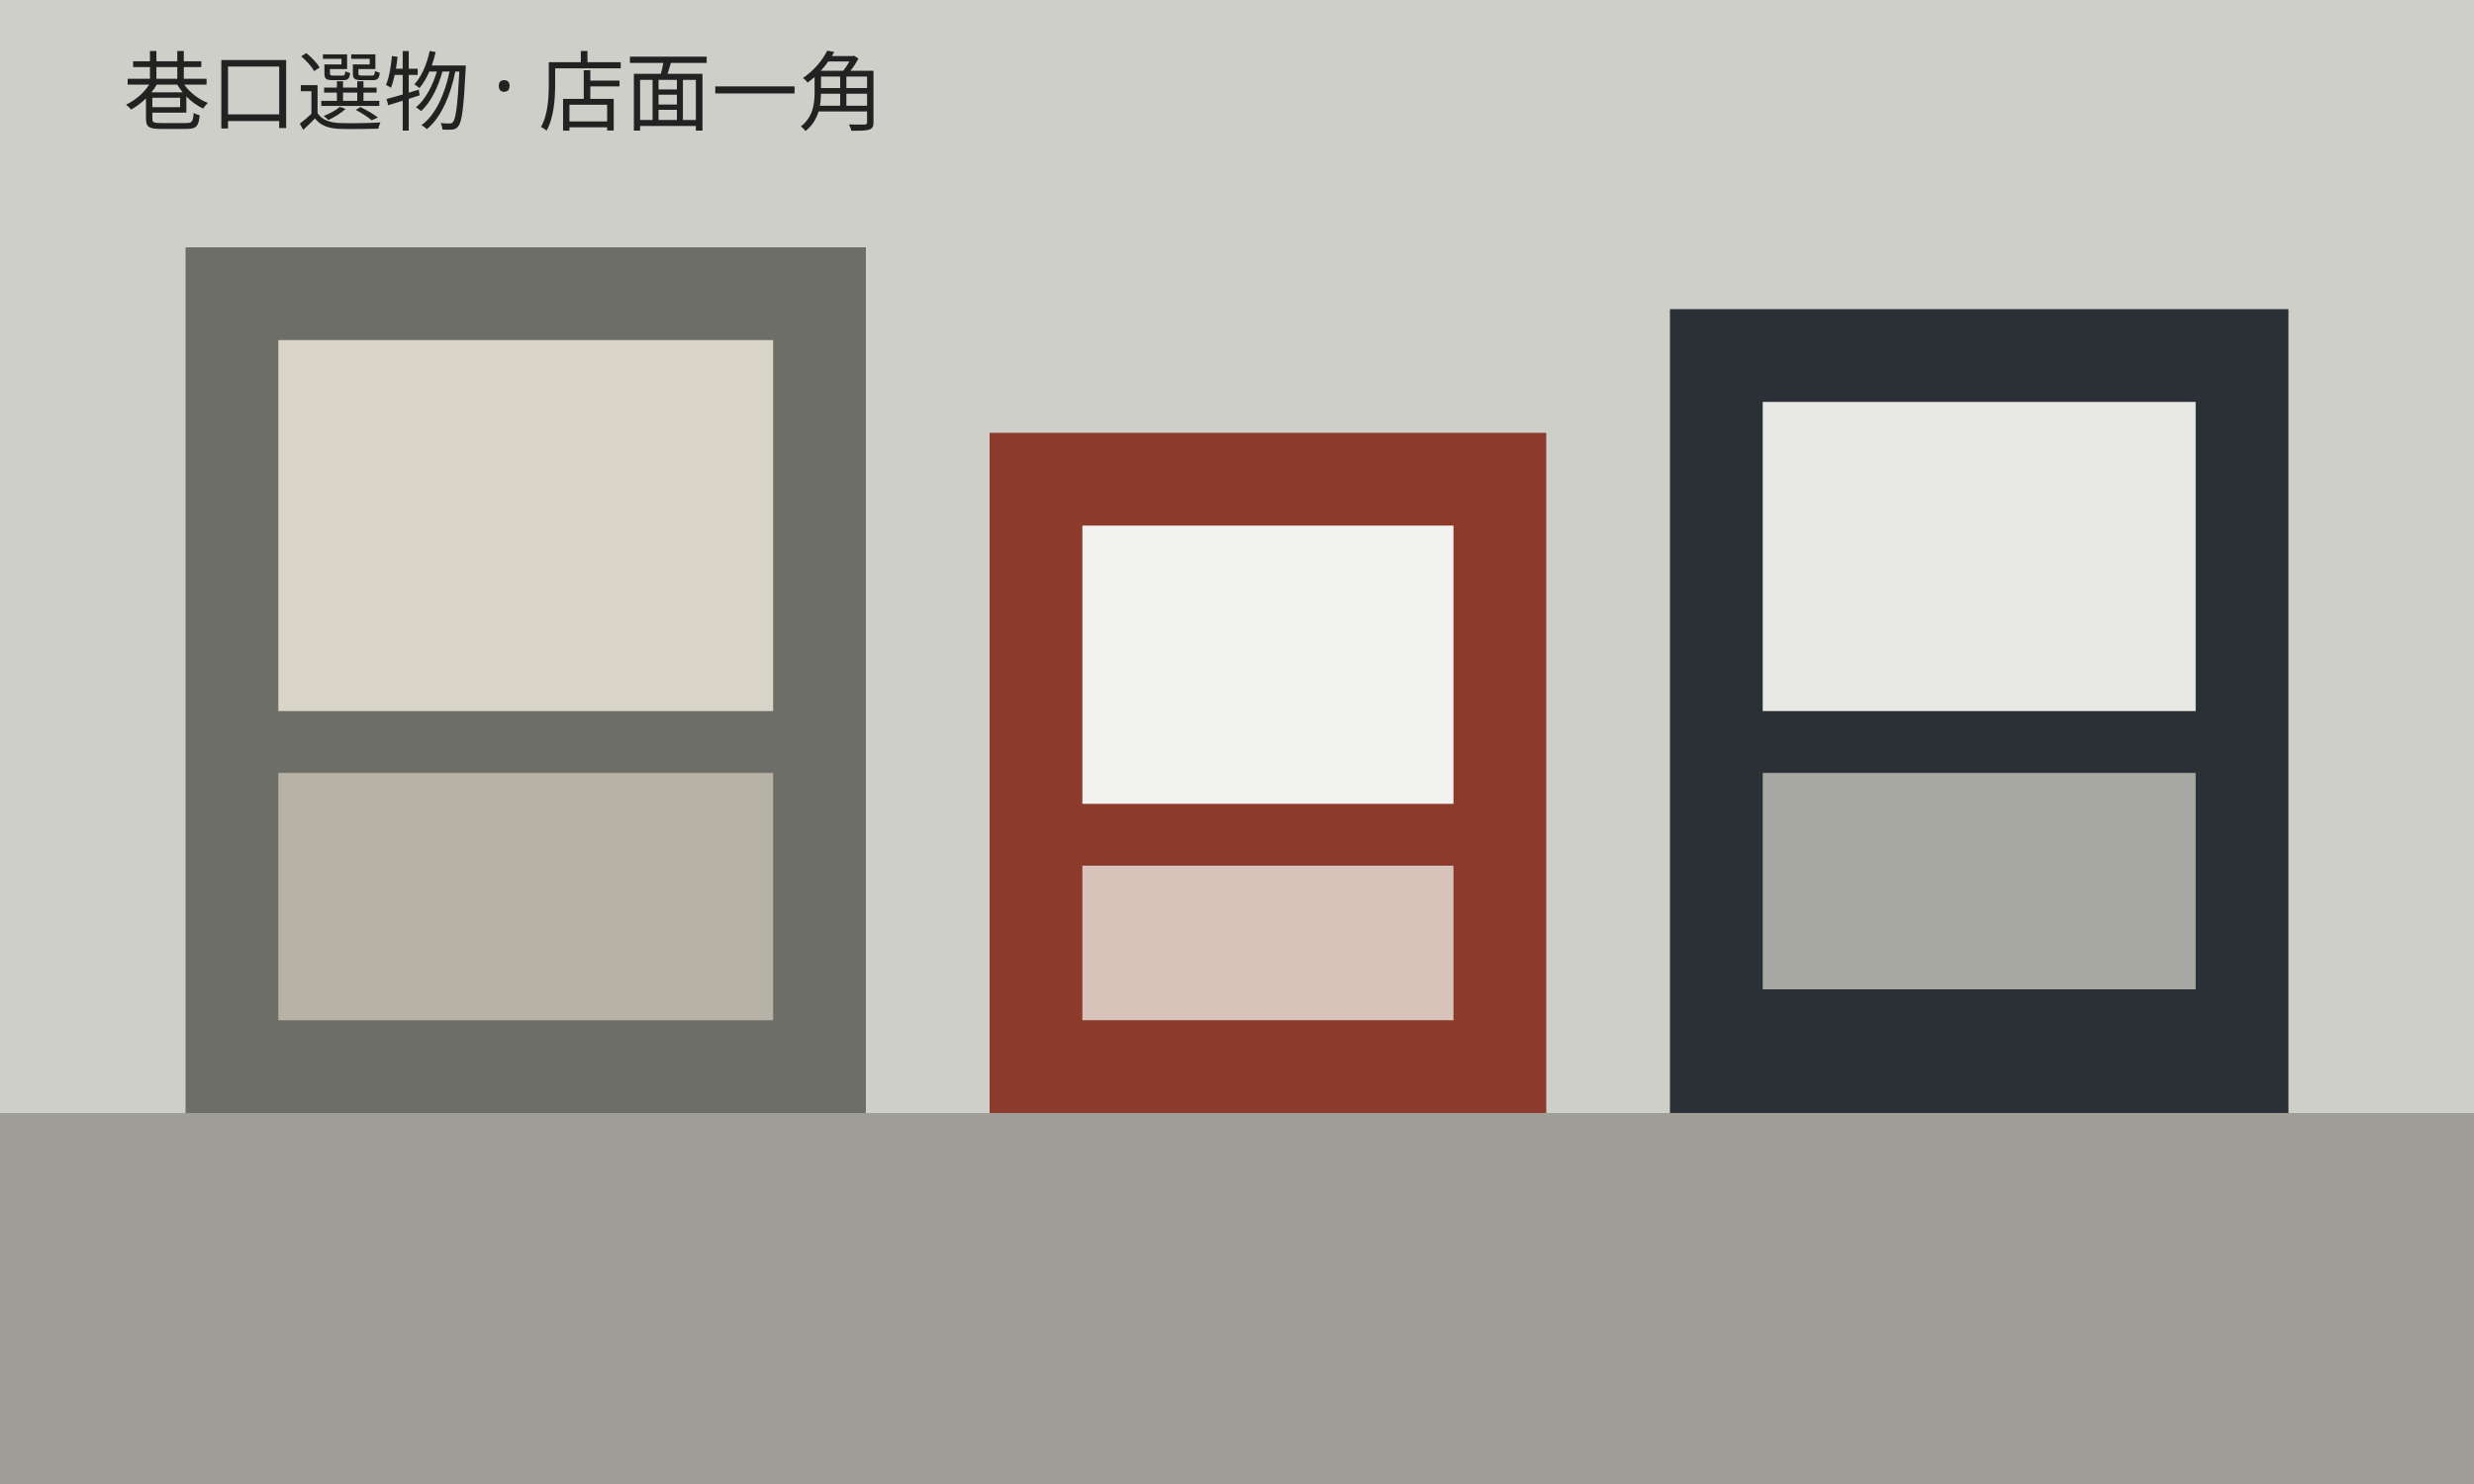
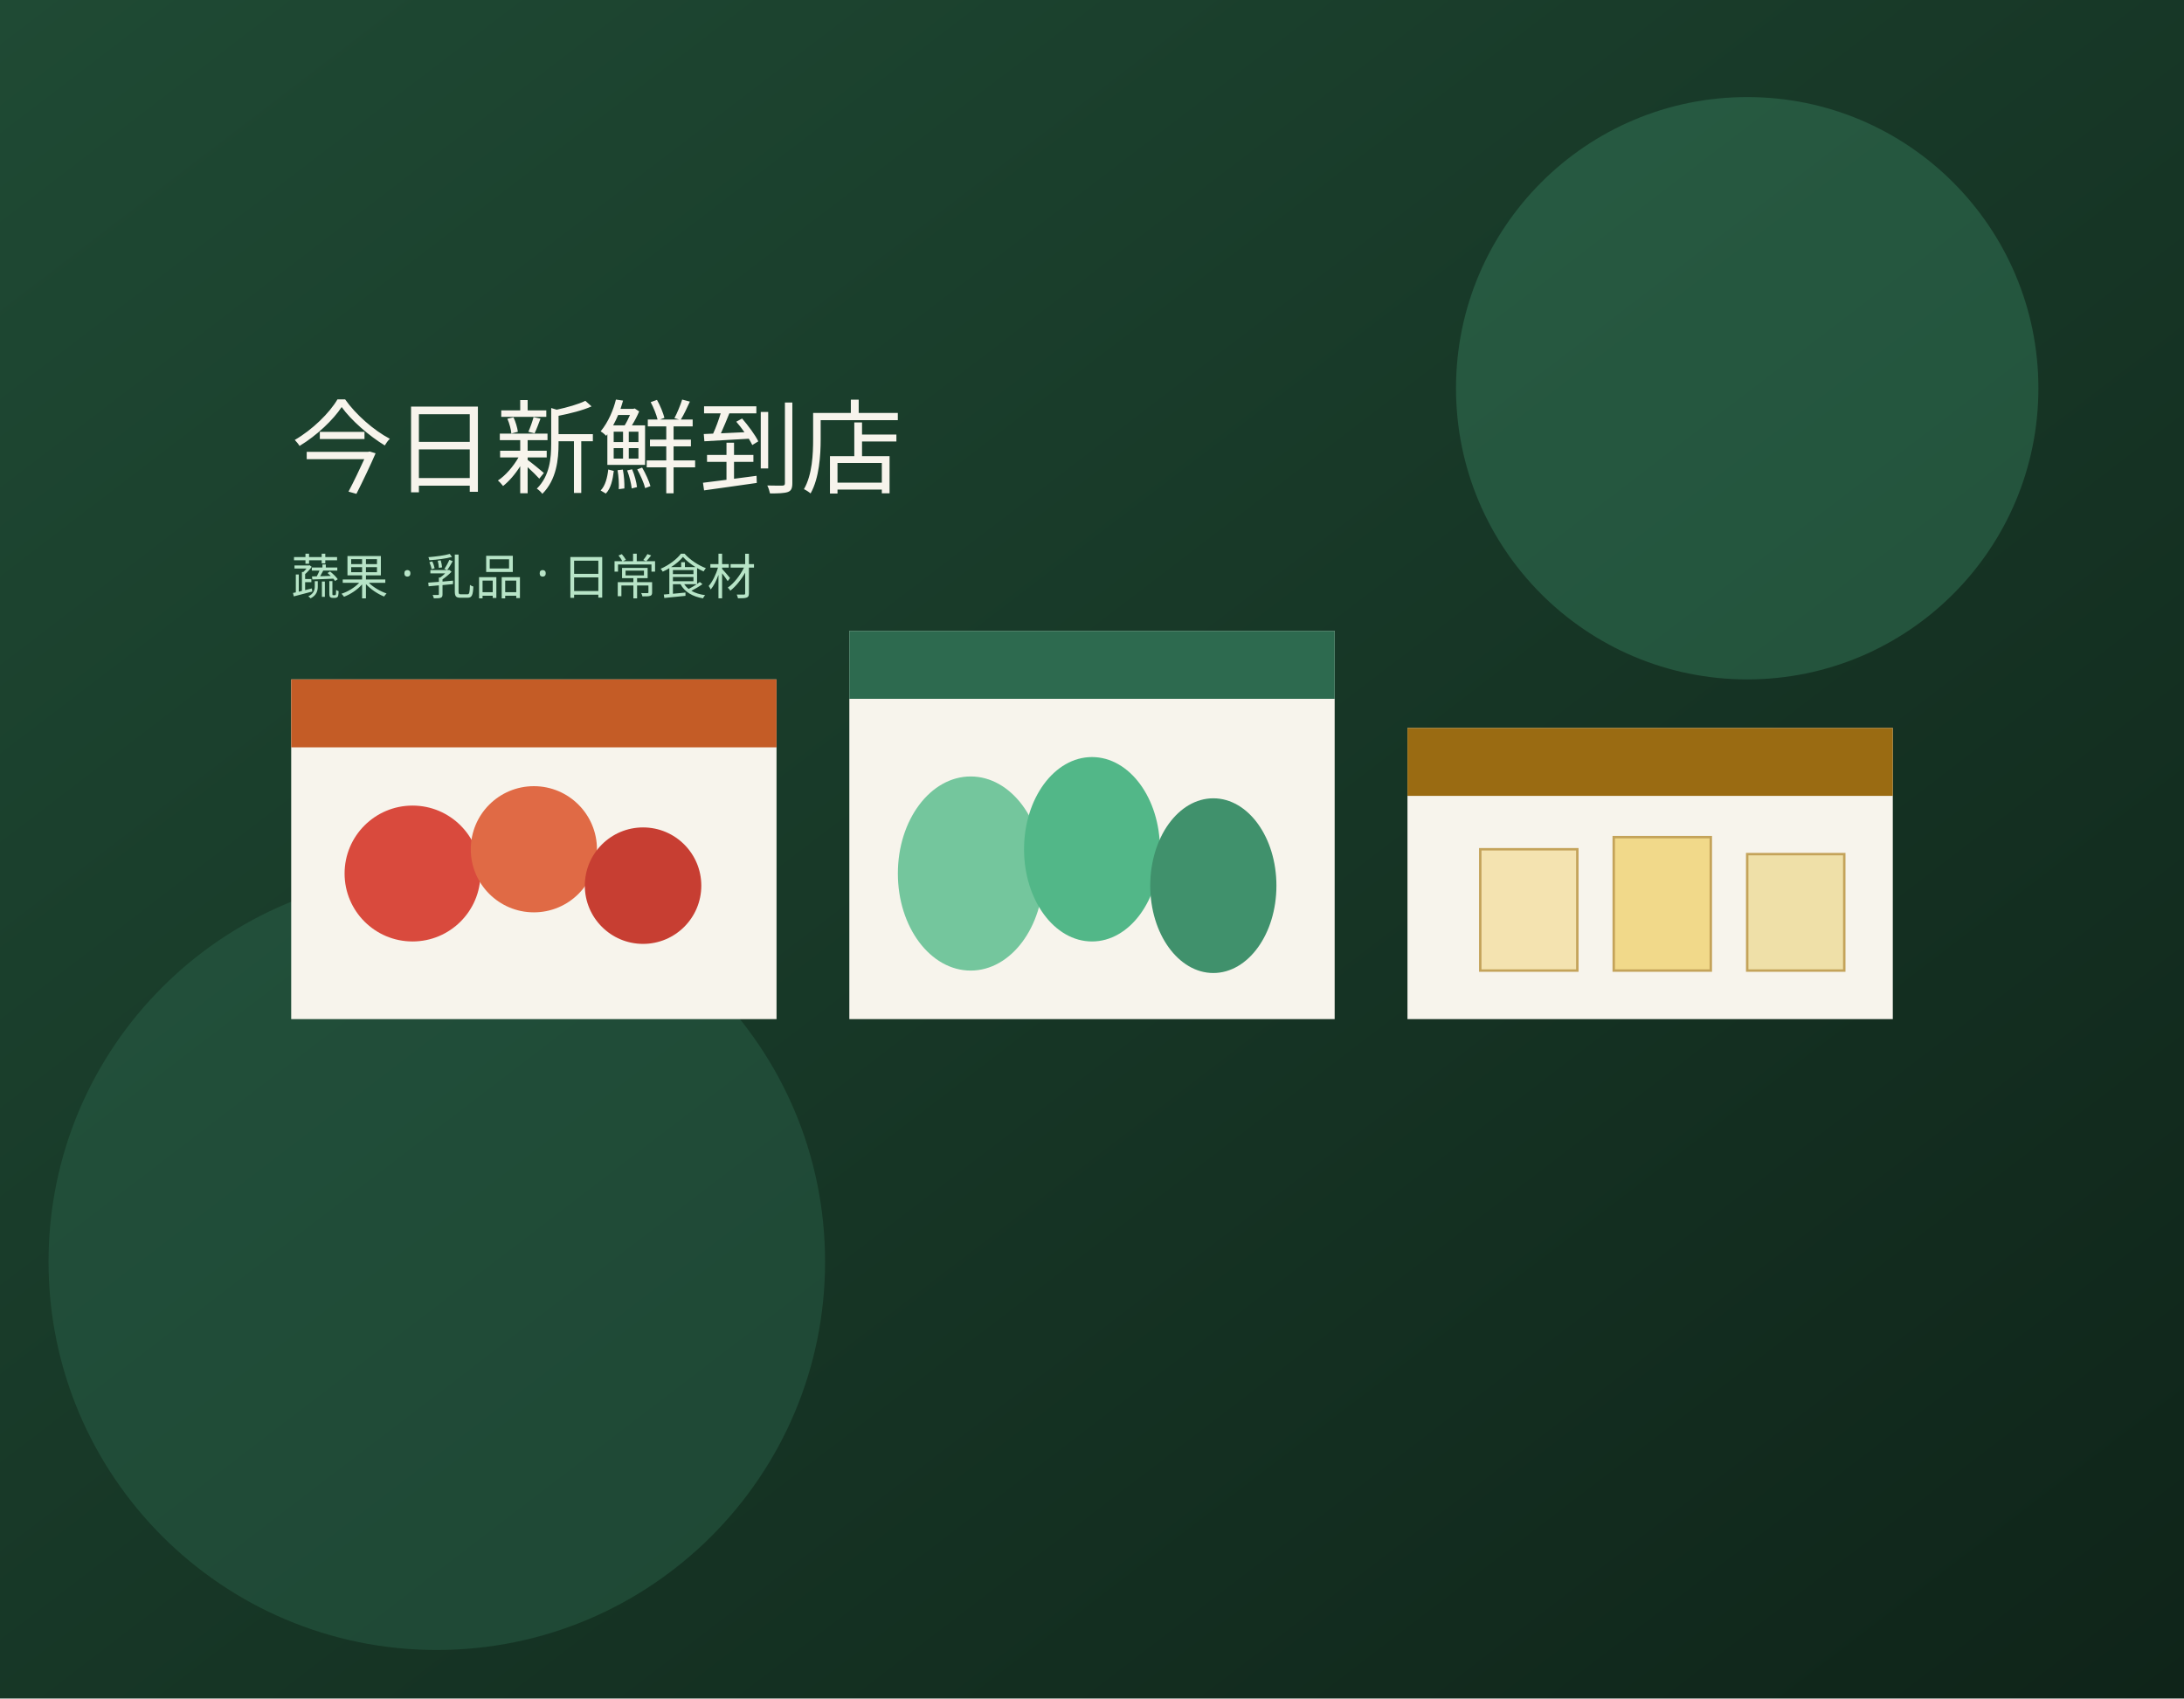
- <svg xmlns="http://www.w3.org/2000/svg" width="800" height="480" viewBox="0 0 800 480" role="img" aria-label="店面陳列示意">
-   <rect width="800" height="480" fill="#cfcfc9" />
-   <rect x="0" y="360" width="800" height="120" fill="#9e9e96" />
-   <rect x="60" y="80" width="220" height="280" fill="#6e6e68" />
-   <rect x="90" y="110" width="160" height="120" fill="#d9d4c8" />
-   <rect x="90" y="250" width="160" height="80" fill="#b7b2a6" />
-   <rect x="320" y="140" width="180" height="220" fill="#8b3a2b" />
-   <rect x="350" y="170" width="120" height="90" fill="#f2f2f0" />
-   <rect x="350" y="280" width="120" height="50" fill="#d8c3bb" />
-   <rect x="540" y="100" width="200" height="260" fill="#2b3036" />
-   <rect x="570" y="130" width="140" height="100" fill="#e8e8e4" />
-   <rect x="570" y="250" width="140" height="70" fill="#a8a8a2" />
-   <text x="40" y="40" font-family="sans-serif" font-size="28" fill="#222">巷口選物 · 店面一角</text>
+ <svg xmlns="http://www.w3.org/2000/svg" width="900" height="700" viewBox="0 0 900 700" role="img">
+   <defs>
+     <linearGradient id="g" x1="0" y1="0" x2="1" y2="1">
+       <stop offset="0%" stop-color="#1f4a34" />
+       <stop offset="100%" stop-color="#0f2419" />
+     </linearGradient>
+   </defs>
+   <rect width="900" height="700" fill="url(#g)" />
+   <circle cx="720" cy="160" r="120" fill="#40916c" opacity="0.35" />
+   <circle cx="180" cy="520" r="160" fill="#2d6a4f" opacity="0.4" />
+   <rect x="120" y="280" width="200" height="140" fill="#f7f4ec" />
+   <rect x="120" y="280" width="200" height="28" fill="#c45c26" />
+   <circle cx="170" cy="360" r="28" fill="#d94a3d" />
+   <circle cx="220" cy="350" r="26" fill="#e06a45" />
+   <circle cx="265" cy="365" r="24" fill="#c73e32" />
+   <rect x="350" y="260" width="200" height="160" fill="#f7f4ec" />
+   <rect x="350" y="260" width="200" height="28" fill="#2d6a4f" />
+   <ellipse cx="400" cy="360" rx="30" ry="40" fill="#74c69d" />
+   <ellipse cx="450" cy="350" rx="28" ry="38" fill="#52b788" />
+   <ellipse cx="500" cy="365" rx="26" ry="36" fill="#40916c" />
+   <rect x="580" y="300" width="200" height="120" fill="#f7f4ec" />
+   <rect x="580" y="300" width="200" height="28" fill="#9a6b12" />
+   <rect x="610" y="350" width="40" height="50" fill="#f4e3b0" stroke="#c4a35a" />
+   <rect x="665" y="345" width="40" height="55" fill="#f1d98a" stroke="#c4a35a" />
+   <rect x="720" y="352" width="40" height="48" fill="#efe0a8" stroke="#c4a35a" />
+   <text x="120" y="200" font-family="Georgia, serif" font-size="42" fill="#f7f4ec">今日新鮮到店</text>
+   <text x="120" y="245" font-family="sans-serif" font-size="20" fill="#b7e4c7">蔬果 · 乳品 · 日常食材</text>
</svg>
